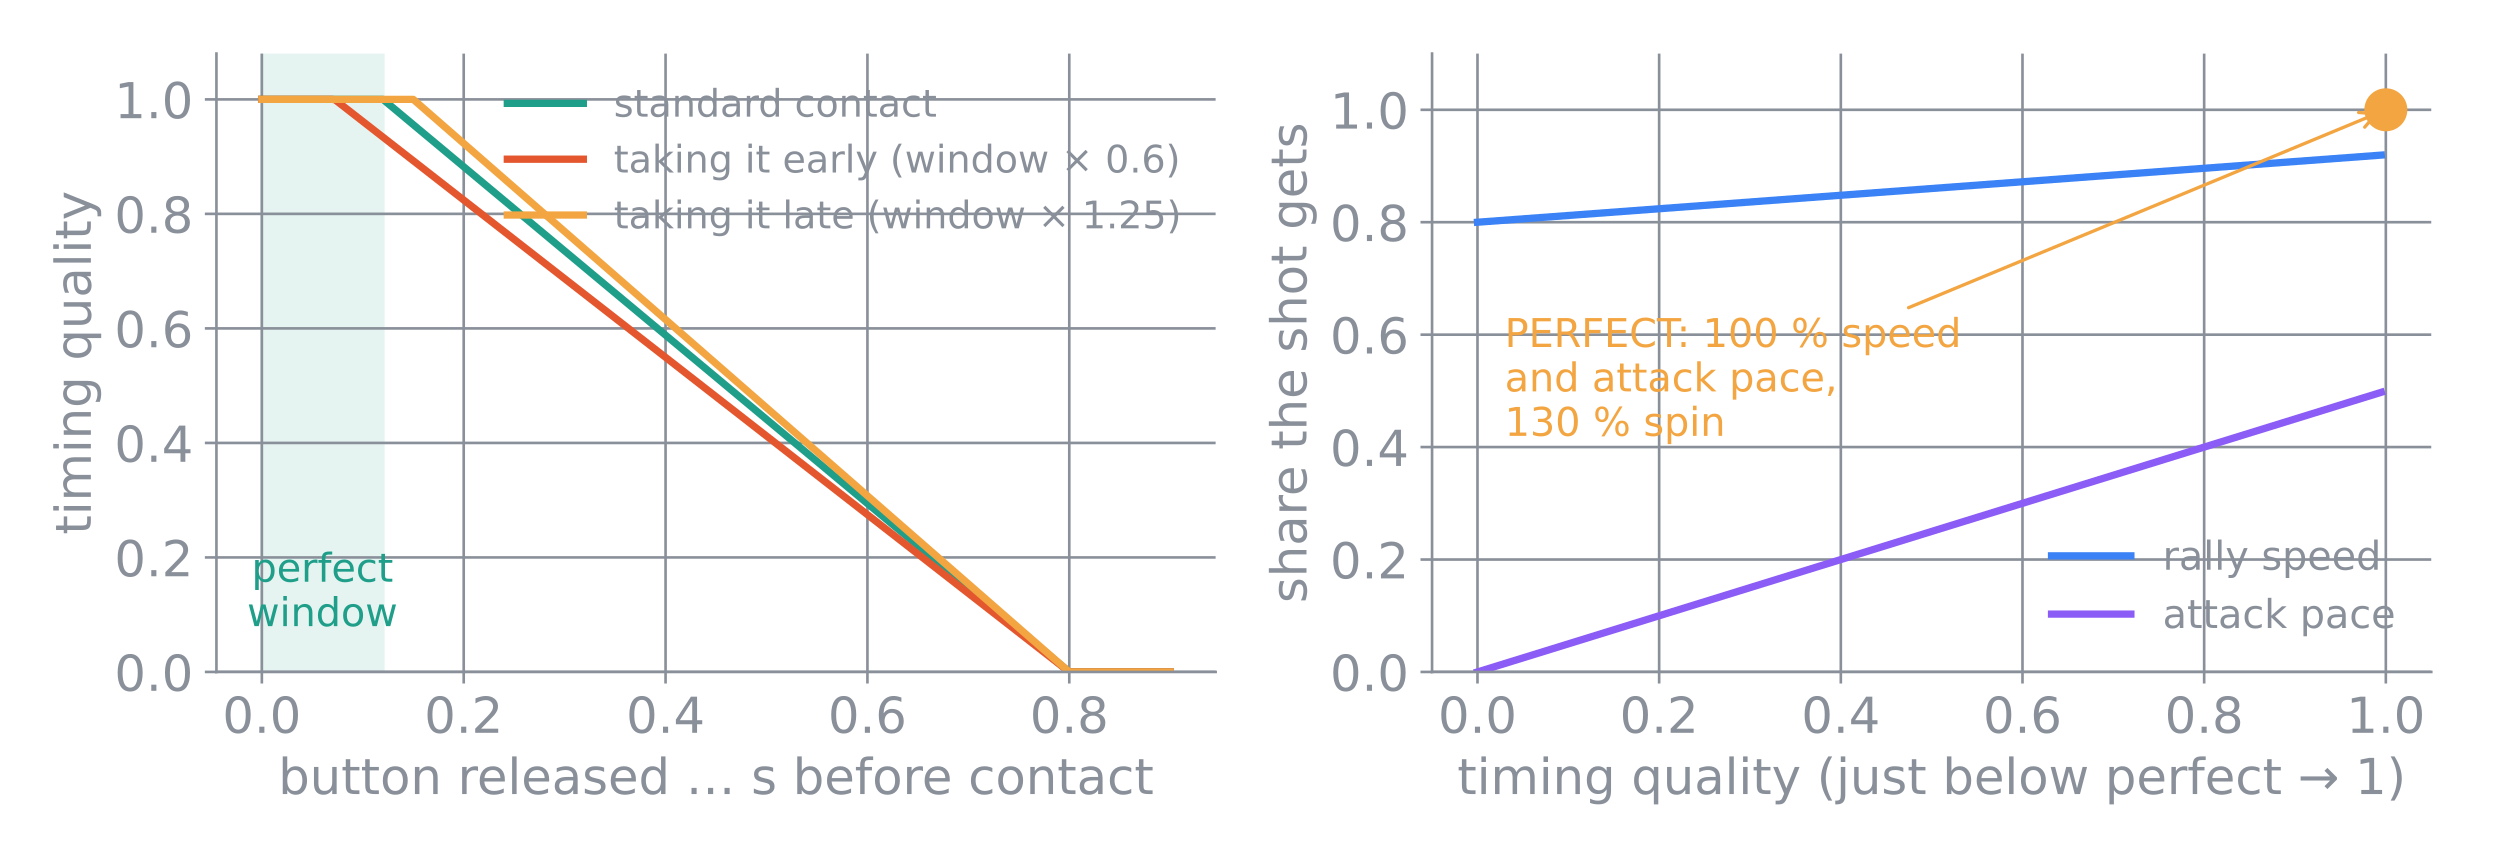
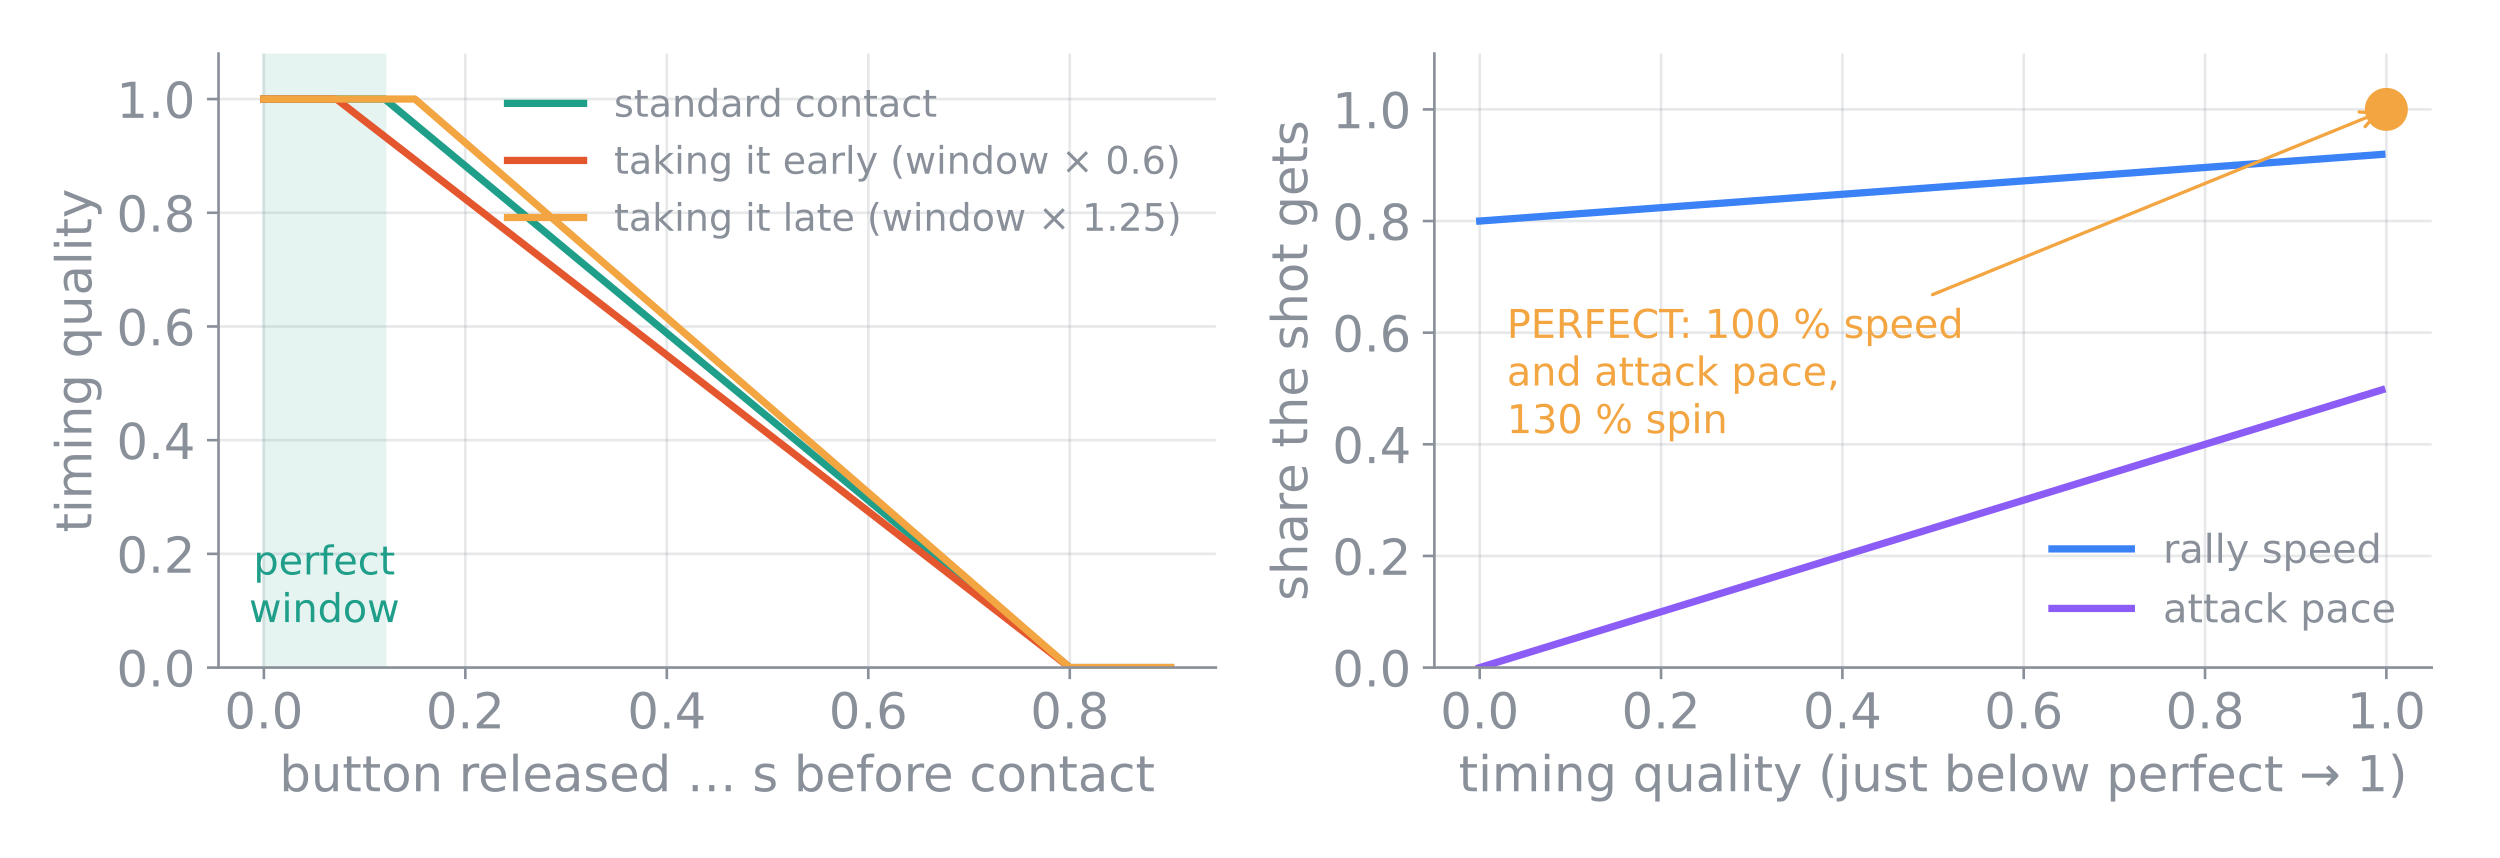
<svg xmlns="http://www.w3.org/2000/svg" xmlns:xlink="http://www.w3.org/1999/xlink" width="756pt" height="259.2pt" viewBox="0 0 756 259.2" version="1.1">
  <defs>
    <style type="text/css">*{stroke-linejoin: round; stroke-linecap: butt}</style>
  </defs>
  <g id="figure_1">
    <g id="patch_1">
      <path d="M 0 259.2  L 756 259.2  L 756 0  L 0 0  L 0 259.2  z " style="fill: none" />
    </g>
    <g id="axes_1">
      <g id="patch_2">
-         <path d="M 65.45 203.2  L 367.605 203.2  L 367.605 16.2  L 65.45 16.2  L 65.45 203.2  z " style="fill: none" />
+         <path d="M 66.084 201.876  L 367.673 201.876  L 367.673 16.2  L 66.084 16.2  L 66.084 201.876  z " style="fill: none" />
      </g>
      <g id="patch_3">
-         <path d="M 79.184 203.2  L 115.809 203.2  L 115.809 16.2  L 79.184 16.2  z " clip-path="url(#p54eecb9efb)" style="fill: #1f9e89; opacity: 0.12; stroke: #1f9e89; stroke-linejoin: miter" />
+         <path d="M 79.792 201.876  L 116.348 201.876  L 116.348 16.2  L 79.792 16.2  z " clip-path="url(#pc460743ad7)" style="fill: #1f9e89; opacity: 0.12; stroke: #1f9e89; stroke-linejoin: miter" />
      </g>
      <g id="matplotlib.axis_1">
        <g id="xtick_1">
          <g id="line2d_1">
-             <path d="M 79.184 203.2  L 79.184 16.2  " clip-path="url(#p54eecb9efb)" style="fill: none; stroke: #8a909a; stroke-width: 0.8; stroke-linecap: square" />
+             <path d="M 79.792 201.876  L 79.792 16.2  " clip-path="url(#pc460743ad7)" style="fill: none; stroke: #8a909a; stroke-opacity: 0.2; stroke-width: 0.8; stroke-linecap: square" />
          </g>
          <g id="line2d_2">
            <defs>
-               <path id="m53465ea8b9" d="M 0 0  L 0 3.5  " style="stroke: #8a909a; stroke-width: 0.8" />
+               <path id="m72c5fd3cb8" d="M 0 0  L 0 3.5  " style="stroke: #8a909a; stroke-width: 0.8" />
            </defs>
            <g>
-               <use xlink:href="#m53465ea8b9" x="79.184" y="203.2" style="fill: #8a909a; stroke: #8a909a; stroke-width: 0.8" />
+               <use xlink:href="#m72c5fd3cb8" x="79.792" y="201.876" style="fill: #8a909a; stroke: #8a909a; stroke-width: 0.8" />
            </g>
          </g>
          <g id="text_1">
-             <text style="font-size: 15px; font-family: 'DejaVu Sans'; text-anchor: middle; fill: #8a909a" x="79.184" y="221.598" transform="rotate(-0 79.18433 221.5977)">0.0</text>
+             <text style="font-size: 15px; font-family: 'DejaVu Sans'; text-anchor: middle; fill: #8a909a" x="79.792" y="220.273" transform="rotate(-0 79.79211 220.273)">0.0</text>
          </g>
        </g>
        <g id="xtick_2">
          <g id="line2d_3">
-             <path d="M 140.226 203.2  L 140.226 16.2  " clip-path="url(#p54eecb9efb)" style="fill: none; stroke: #8a909a; stroke-width: 0.8; stroke-linecap: square" />
+             <path d="M 140.719 201.876  L 140.719 16.2  " clip-path="url(#pc460743ad7)" style="fill: none; stroke: #8a909a; stroke-opacity: 0.2; stroke-width: 0.8; stroke-linecap: square" />
          </g>
          <g id="line2d_4">
            <g>
-               <use xlink:href="#m53465ea8b9" x="140.226" y="203.2" style="fill: #8a909a; stroke: #8a909a; stroke-width: 0.8" />
+               <use xlink:href="#m72c5fd3cb8" x="140.719" y="201.876" style="fill: #8a909a; stroke: #8a909a; stroke-width: 0.8" />
            </g>
          </g>
          <g id="text_2">
-             <text style="font-size: 15px; font-family: 'DejaVu Sans'; text-anchor: middle; fill: #8a909a" x="140.226" y="221.598" transform="rotate(-0 140.2258 221.5977)">0.2</text>
+             <text style="font-size: 15px; font-family: 'DejaVu Sans'; text-anchor: middle; fill: #8a909a" x="140.719" y="220.273" transform="rotate(-0 140.7192 220.273)">0.2</text>
          </g>
        </g>
        <g id="xtick_3">
          <g id="line2d_5">
-             <path d="M 201.267 203.2  L 201.267 16.2  " clip-path="url(#p54eecb9efb)" style="fill: none; stroke: #8a909a; stroke-width: 0.8; stroke-linecap: square" />
+             <path d="M 201.646 201.876  L 201.646 16.2  " clip-path="url(#pc460743ad7)" style="fill: none; stroke: #8a909a; stroke-opacity: 0.2; stroke-width: 0.8; stroke-linecap: square" />
          </g>
          <g id="line2d_6">
            <g>
-               <use xlink:href="#m53465ea8b9" x="201.267" y="203.2" style="fill: #8a909a; stroke: #8a909a; stroke-width: 0.8" />
+               <use xlink:href="#m72c5fd3cb8" x="201.646" y="201.876" style="fill: #8a909a; stroke: #8a909a; stroke-width: 0.8" />
            </g>
          </g>
          <g id="text_3">
-             <text style="font-size: 15px; font-family: 'DejaVu Sans'; text-anchor: middle; fill: #8a909a" x="201.267" y="221.598" transform="rotate(-0 201.2672 221.5977)">0.4</text>
+             <text style="font-size: 15px; font-family: 'DejaVu Sans'; text-anchor: middle; fill: #8a909a" x="201.646" y="220.273" transform="rotate(-0 201.6463 220.273)">0.4</text>
          </g>
        </g>
        <g id="xtick_4">
          <g id="line2d_7">
-             <path d="M 262.309 203.2  L 262.309 16.2  " clip-path="url(#p54eecb9efb)" style="fill: none; stroke: #8a909a; stroke-width: 0.8; stroke-linecap: square" />
+             <path d="M 262.573 201.876  L 262.573 16.2  " clip-path="url(#pc460743ad7)" style="fill: none; stroke: #8a909a; stroke-opacity: 0.2; stroke-width: 0.8; stroke-linecap: square" />
          </g>
          <g id="line2d_8">
            <g>
-               <use xlink:href="#m53465ea8b9" x="262.309" y="203.2" style="fill: #8a909a; stroke: #8a909a; stroke-width: 0.8" />
+               <use xlink:href="#m72c5fd3cb8" x="262.573" y="201.876" style="fill: #8a909a; stroke: #8a909a; stroke-width: 0.8" />
            </g>
          </g>
          <g id="text_4">
-             <text style="font-size: 15px; font-family: 'DejaVu Sans'; text-anchor: middle; fill: #8a909a" x="262.309" y="221.598" transform="rotate(-0 262.3087 221.5977)">0.6</text>
+             <text style="font-size: 15px; font-family: 'DejaVu Sans'; text-anchor: middle; fill: #8a909a" x="262.573" y="220.273" transform="rotate(-0 262.5734 220.273)">0.6</text>
          </g>
        </g>
        <g id="xtick_5">
          <g id="line2d_9">
-             <path d="M 323.35 203.2  L 323.35 16.2  " clip-path="url(#p54eecb9efb)" style="fill: none; stroke: #8a909a; stroke-width: 0.8; stroke-linecap: square" />
+             <path d="M 323.501 201.876  L 323.501 16.2  " clip-path="url(#pc460743ad7)" style="fill: none; stroke: #8a909a; stroke-opacity: 0.2; stroke-width: 0.8; stroke-linecap: square" />
          </g>
          <g id="line2d_10">
            <g>
-               <use xlink:href="#m53465ea8b9" x="323.35" y="203.2" style="fill: #8a909a; stroke: #8a909a; stroke-width: 0.8" />
+               <use xlink:href="#m72c5fd3cb8" x="323.501" y="201.876" style="fill: #8a909a; stroke: #8a909a; stroke-width: 0.8" />
            </g>
          </g>
          <g id="text_5">
-             <text style="font-size: 15px; font-family: 'DejaVu Sans'; text-anchor: middle; fill: #8a909a" x="323.35" y="221.598" transform="rotate(-0 323.3501 221.5977)">0.8</text>
+             <text style="font-size: 15px; font-family: 'DejaVu Sans'; text-anchor: middle; fill: #8a909a" x="323.501" y="220.273" transform="rotate(-0 323.5005 220.273)">0.8</text>
          </g>
        </g>
        <g id="text_6">
-           <text style="font-size: 15px; font-family: 'DejaVu Sans'; text-anchor: middle; fill: #8a909a" x="216.528" y="240.115" transform="rotate(-0 216.5276 240.1148)">button released … s before contact</text>
+           <text style="font-size: 15px; font-family: 'DejaVu Sans'; text-anchor: middle; fill: #8a909a" x="216.878" y="239.274" transform="rotate(-0 216.8781 239.2741)">button released … s before contact</text>
        </g>
      </g>
      <g id="matplotlib.axis_2">
        <g id="ytick_1">
          <g id="line2d_11">
-             <path d="M 65.45 203.2  L 367.605 203.2  " clip-path="url(#p54eecb9efb)" style="fill: none; stroke: #8a909a; stroke-width: 0.8; stroke-linecap: square" />
+             <path d="M 66.084 201.876  L 367.673 201.876  " clip-path="url(#pc460743ad7)" style="fill: none; stroke: #8a909a; stroke-opacity: 0.2; stroke-width: 0.8; stroke-linecap: square" />
          </g>
          <g id="line2d_12">
            <defs>
-               <path id="m9e2fada3d6" d="M 0 0  L -3.5 0  " style="stroke: #8a909a; stroke-width: 0.8" />
+               <path id="mad9626960a" d="M 0 0  L -3.5 0  " style="stroke: #8a909a; stroke-width: 0.8" />
            </defs>
            <g>
-               <use xlink:href="#m9e2fada3d6" x="65.45" y="203.2" style="fill: #8a909a; stroke: #8a909a; stroke-width: 0.8" />
+               <use xlink:href="#mad9626960a" x="66.084" y="201.876" style="fill: #8a909a; stroke: #8a909a; stroke-width: 0.8" />
            </g>
          </g>
          <g id="text_7">
-             <text style="font-size: 15px; font-family: 'DejaVu Sans'; text-anchor: end; fill: #8a909a" x="58.45" y="208.899" transform="rotate(-0 58.45 208.8988)">0.0</text>
+             <text style="font-size: 15px; font-family: 'DejaVu Sans'; text-anchor: end; fill: #8a909a" x="59.084" y="207.575" transform="rotate(-0 59.08352 207.5747)">0.0</text>
          </g>
        </g>
        <g id="ytick_2">
          <g id="line2d_13">
-             <path d="M 65.45 168.57  L 367.605 168.57  " clip-path="url(#p54eecb9efb)" style="fill: none; stroke: #8a909a; stroke-width: 0.8; stroke-linecap: square" />
+             <path d="M 66.084 167.492  L 367.673 167.492  " clip-path="url(#pc460743ad7)" style="fill: none; stroke: #8a909a; stroke-opacity: 0.2; stroke-width: 0.8; stroke-linecap: square" />
          </g>
          <g id="line2d_14">
            <g>
-               <use xlink:href="#m9e2fada3d6" x="65.45" y="168.57" style="fill: #8a909a; stroke: #8a909a; stroke-width: 0.8" />
+               <use xlink:href="#mad9626960a" x="66.084" y="167.492" style="fill: #8a909a; stroke: #8a909a; stroke-width: 0.8" />
            </g>
          </g>
          <g id="text_8">
-             <text style="font-size: 15px; font-family: 'DejaVu Sans'; text-anchor: end; fill: #8a909a" x="58.45" y="174.269" transform="rotate(-0 58.45 174.2692)">0.2</text>
+             <text style="font-size: 15px; font-family: 'DejaVu Sans'; text-anchor: end; fill: #8a909a" x="59.084" y="173.19" transform="rotate(-0 59.08352 173.1902)">0.2</text>
          </g>
        </g>
        <g id="ytick_3">
          <g id="line2d_15">
-             <path d="M 65.45 133.941  L 367.605 133.941  " clip-path="url(#p54eecb9efb)" style="fill: none; stroke: #8a909a; stroke-width: 0.8; stroke-linecap: square" />
+             <path d="M 66.084 133.107  L 367.673 133.107  " clip-path="url(#pc460743ad7)" style="fill: none; stroke: #8a909a; stroke-opacity: 0.2; stroke-width: 0.8; stroke-linecap: square" />
          </g>
          <g id="line2d_16">
            <g>
-               <use xlink:href="#m9e2fada3d6" x="65.45" y="133.941" style="fill: #8a909a; stroke: #8a909a; stroke-width: 0.8" />
+               <use xlink:href="#mad9626960a" x="66.084" y="133.107" style="fill: #8a909a; stroke: #8a909a; stroke-width: 0.8" />
            </g>
          </g>
          <g id="text_9">
-             <text style="font-size: 15px; font-family: 'DejaVu Sans'; text-anchor: end; fill: #8a909a" x="58.45" y="139.64" transform="rotate(-0 58.45 139.6396)">0.4</text>
+             <text style="font-size: 15px; font-family: 'DejaVu Sans'; text-anchor: end; fill: #8a909a" x="59.084" y="138.806" transform="rotate(-0 59.08352 138.8057)">0.4</text>
          </g>
        </g>
        <g id="ytick_4">
          <g id="line2d_17">
-             <path d="M 65.45 99.311  L 367.605 99.311  " clip-path="url(#p54eecb9efb)" style="fill: none; stroke: #8a909a; stroke-width: 0.8; stroke-linecap: square" />
+             <path d="M 66.084 98.723  L 367.673 98.723  " clip-path="url(#pc460743ad7)" style="fill: none; stroke: #8a909a; stroke-opacity: 0.2; stroke-width: 0.8; stroke-linecap: square" />
          </g>
          <g id="line2d_18">
            <g>
-               <use xlink:href="#m9e2fada3d6" x="65.45" y="99.311" style="fill: #8a909a; stroke: #8a909a; stroke-width: 0.8" />
+               <use xlink:href="#mad9626960a" x="66.084" y="98.723" style="fill: #8a909a; stroke: #8a909a; stroke-width: 0.8" />
            </g>
          </g>
          <g id="text_10">
-             <text style="font-size: 15px; font-family: 'DejaVu Sans'; text-anchor: end; fill: #8a909a" x="58.45" y="105.01" transform="rotate(-0 58.45 105.0099)">0.6</text>
+             <text style="font-size: 15px; font-family: 'DejaVu Sans'; text-anchor: end; fill: #8a909a" x="59.084" y="104.421" transform="rotate(-0 59.08352 104.4211)">0.6</text>
          </g>
        </g>
        <g id="ytick_5">
          <g id="line2d_19">
-             <path d="M 65.45 64.681  L 367.605 64.681  " clip-path="url(#p54eecb9efb)" style="fill: none; stroke: #8a909a; stroke-width: 0.8; stroke-linecap: square" />
+             <path d="M 66.084 64.338  L 367.673 64.338  " clip-path="url(#pc460743ad7)" style="fill: none; stroke: #8a909a; stroke-opacity: 0.2; stroke-width: 0.8; stroke-linecap: square" />
          </g>
          <g id="line2d_20">
            <g>
-               <use xlink:href="#m9e2fada3d6" x="65.45" y="64.681" style="fill: #8a909a; stroke: #8a909a; stroke-width: 0.8" />
+               <use xlink:href="#mad9626960a" x="66.084" y="64.338" style="fill: #8a909a; stroke: #8a909a; stroke-width: 0.8" />
            </g>
          </g>
          <g id="text_11">
-             <text style="font-size: 15px; font-family: 'DejaVu Sans'; text-anchor: end; fill: #8a909a" x="58.45" y="70.38" transform="rotate(-0 58.45 70.38031)">0.8</text>
+             <text style="font-size: 15px; font-family: 'DejaVu Sans'; text-anchor: end; fill: #8a909a" x="59.084" y="70.037" transform="rotate(-0 59.08352 70.03659)">0.8</text>
          </g>
        </g>
        <g id="ytick_6">
          <g id="line2d_21">
-             <path d="M 65.45 30.052  L 367.605 30.052  " clip-path="url(#p54eecb9efb)" style="fill: none; stroke: #8a909a; stroke-width: 0.8; stroke-linecap: square" />
+             <path d="M 66.084 29.954  L 367.673 29.954  " clip-path="url(#pc460743ad7)" style="fill: none; stroke: #8a909a; stroke-opacity: 0.2; stroke-width: 0.8; stroke-linecap: square" />
          </g>
          <g id="line2d_22">
            <g>
-               <use xlink:href="#m9e2fada3d6" x="65.45" y="30.052" style="fill: #8a909a; stroke: #8a909a; stroke-width: 0.8" />
+               <use xlink:href="#mad9626960a" x="66.084" y="29.954" style="fill: #8a909a; stroke: #8a909a; stroke-width: 0.8" />
            </g>
          </g>
          <g id="text_12">
-             <text style="font-size: 15px; font-family: 'DejaVu Sans'; text-anchor: end; fill: #8a909a" x="58.45" y="35.751" transform="rotate(-0 58.45 35.75068)">1.0</text>
+             <text style="font-size: 15px; font-family: 'DejaVu Sans'; text-anchor: end; fill: #8a909a" x="59.084" y="35.652" transform="rotate(-0 59.08352 35.65206)">1.0</text>
          </g>
        </g>
        <g id="text_13">
-           <text style="font-size: 15px; font-family: 'DejaVu Sans'; text-anchor: middle; fill: #8a909a" x="27.476" y="109.7" transform="rotate(-90 27.47578 109.7)">timing quality</text>
+           <text style="font-size: 15px; font-family: 'DejaVu Sans'; text-anchor: middle; fill: #8a909a" x="27.625" y="109.038" transform="rotate(-90 27.62531 109.0382)">timing quality</text>
        </g>
      </g>
      <g id="line2d_23">
-         <path d="M 79.184 30.052  L 115.809 30.052  L 323.35 203.2  L 353.871 203.2  L 353.871 203.2  " clip-path="url(#p54eecb9efb)" style="fill: none; stroke: #1f9e89; stroke-width: 2.2; stroke-linecap: square" />
+         <path d="M 79.792 29.954  L 116.348 29.954  L 323.501 201.876  L 353.964 201.876  L 353.964 201.876  " clip-path="url(#pc460743ad7)" style="fill: none; stroke: #1f9e89; stroke-width: 2.2; stroke-linecap: square" />
      </g>
      <g id="line2d_24">
-         <path d="M 79.184 30.052  L 100.549 30.052  L 101.312 30.171  L 323.35 203.2  L 353.871 203.2  L 353.871 203.2  " clip-path="url(#p54eecb9efb)" style="fill: none; stroke: #e4572e; stroke-width: 2.2; stroke-linecap: square" />
+         <path d="M 79.792 29.954  L 101.117 29.954  L 101.878 30.072  L 323.501 201.876  L 353.964 201.876  L 353.964 201.876  " clip-path="url(#pc460743ad7)" style="fill: none; stroke: #e4572e; stroke-width: 2.2; stroke-linecap: square" />
      </g>
      <g id="line2d_25">
-         <path d="M 79.184 30.052  L 124.965 30.052  L 323.35 203.2  L 353.871 203.2  L 353.871 203.2  " clip-path="url(#p54eecb9efb)" style="fill: none; stroke: #f2a541; stroke-width: 2.2; stroke-linecap: square" />
+         <path d="M 79.792 29.954  L 125.487 29.954  L 323.501 201.876  L 353.964 201.876  L 353.964 201.876  " clip-path="url(#pc460743ad7)" style="fill: none; stroke: #f2a541; stroke-width: 2.2; stroke-linecap: square" />
      </g>
      <g id="patch_4">
-         <path d="M 65.45 203.2  L 65.45 16.2  " style="fill: none; stroke: #8a909a; stroke-width: 0.8; stroke-linejoin: miter; stroke-linecap: square" />
+         <path d="M 66.084 201.876  L 66.084 16.2  " style="fill: none; stroke: #8a909a; stroke-width: 0.8; stroke-linejoin: miter; stroke-linecap: square" />
      </g>
      <g id="patch_5">
-         <path d="M 65.45 203.2  L 367.605 203.2  " style="fill: none; stroke: #8a909a; stroke-width: 0.8; stroke-linejoin: miter; stroke-linecap: square" />
+         <path d="M 66.084 201.876  L 367.673 201.876  " style="fill: none; stroke: #8a909a; stroke-width: 0.8; stroke-linejoin: miter; stroke-linecap: square" />
      </g>
      <g id="text_14">
-         <text style="font-size: 12px; font-family: 'DejaVu Sans'; fill: #1f9e89" transform="translate(76.07395 175.9108)">perfect</text>
-         <text style="font-size: 12px; font-family: 'DejaVu Sans'; fill: #1f9e89" transform="translate(74.73332 189.3481)">window</text>
+         <text style="font-size: 12px; font-family: 'DejaVu Sans'; fill: #1f9e89" transform="translate(76.64743 173.7194)">perfect</text>
+         <text style="font-size: 12px; font-family: 'DejaVu Sans'; fill: #1f9e89" transform="translate(75.30681 188.1227)">window</text>
      </g>
      <g id="legend_1">
        <g id="line2d_26">
-           <path d="M 153.407 31.263  L 164.907 31.263  L 176.407 31.263  " style="fill: none; stroke: #1f9e89; stroke-width: 2.2; stroke-linecap: square" />
+           <path d="M 153.474 31.263  L 164.974 31.263  L 176.474 31.263  " style="fill: none; stroke: #1f9e89; stroke-width: 2.2; stroke-linecap: square" />
        </g>
        <g id="text_15">
-           <text style="font-size: 11.5px; font-family: 'DejaVu Sans'; text-anchor: start; fill: #8a909a" x="185.607" y="35.288" transform="rotate(-0 185.6069 35.2882)">standard contact</text>
+           <text style="font-size: 11.5px; font-family: 'DejaVu Sans'; text-anchor: start; fill: #8a909a" x="185.674" y="35.288" transform="rotate(-0 185.6744 35.2882)">standard contact</text>
        </g>
        <g id="line2d_27">
-           <path d="M 153.407 48.143  L 164.907 48.143  L 176.407 48.143  " style="fill: none; stroke: #e4572e; stroke-width: 2.2; stroke-linecap: square" />
+           <path d="M 153.474 48.514  L 164.974 48.514  L 176.474 48.514  " style="fill: none; stroke: #e4572e; stroke-width: 2.2; stroke-linecap: square" />
        </g>
        <g id="text_16">
-           <text style="font-size: 11.5px; font-family: 'DejaVu Sans'; text-anchor: start; fill: #8a909a" x="185.607" y="52.168" transform="rotate(-0 185.6069 52.16805)">taking it early (window × 0.6)</text>
+           <text style="font-size: 11.5px; font-family: 'DejaVu Sans'; text-anchor: start; fill: #8a909a" x="185.674" y="52.539" transform="rotate(-0 185.6744 52.5391)">taking it early (window × 0.6)</text>
        </g>
        <g id="line2d_28">
-           <path d="M 153.407 65.023  L 164.907 65.023  L 176.407 65.023  " style="fill: none; stroke: #f2a541; stroke-width: 2.2; stroke-linecap: square" />
+           <path d="M 153.474 65.765  L 164.974 65.765  L 176.474 65.765  " style="fill: none; stroke: #f2a541; stroke-width: 2.2; stroke-linecap: square" />
        </g>
        <g id="text_17">
-           <text style="font-size: 11.5px; font-family: 'DejaVu Sans'; text-anchor: start; fill: #8a909a" x="185.607" y="69.048" transform="rotate(-0 185.6069 69.04789)">taking it late (window × 1.25)</text>
+           <text style="font-size: 11.5px; font-family: 'DejaVu Sans'; text-anchor: start; fill: #8a909a" x="185.674" y="69.79" transform="rotate(-0 185.6744 69.79)">taking it late (window × 1.25)</text>
        </g>
      </g>
    </g>
    <g id="axes_2">
      <g id="patch_6">
-         <path d="M 433.055 203.2  L 735.21 203.2  L 735.21 16.2  L 433.055 16.2  L 433.055 203.2  z " style="fill: none" />
+         <path d="M 433.756 201.876  L 735.345 201.876  L 735.345 16.2  L 433.756 16.2  L 433.756 201.876  z " style="fill: none" />
      </g>
      <g id="matplotlib.axis_3">
        <g id="xtick_6">
          <g id="line2d_29">
-             <path d="M 446.79 203.2  L 446.79 16.2  " clip-path="url(#p914a1c8e68)" style="fill: none; stroke: #8a909a; stroke-width: 0.8; stroke-linecap: square" />
+             <path d="M 447.465 201.876  L 447.465 16.2  " clip-path="url(#p858e37cbb0)" style="fill: none; stroke: #8a909a; stroke-opacity: 0.2; stroke-width: 0.8; stroke-linecap: square" />
          </g>
          <g id="line2d_30">
            <g>
-               <use xlink:href="#m53465ea8b9" x="446.79" y="203.2" style="fill: #8a909a; stroke: #8a909a; stroke-width: 0.8" />
+               <use xlink:href="#m72c5fd3cb8" x="447.465" y="201.876" style="fill: #8a909a; stroke: #8a909a; stroke-width: 0.8" />
            </g>
          </g>
          <g id="text_18">
-             <text style="font-size: 15px; font-family: 'DejaVu Sans'; text-anchor: middle; fill: #8a909a" x="446.79" y="221.598" transform="rotate(-0 446.7895 221.5977)">0.0</text>
+             <text style="font-size: 15px; font-family: 'DejaVu Sans'; text-anchor: middle; fill: #8a909a" x="447.465" y="220.273" transform="rotate(-0 447.4648 220.273)">0.0</text>
          </g>
        </g>
        <g id="xtick_7">
          <g id="line2d_31">
-             <path d="M 501.727 203.2  L 501.727 16.2  " clip-path="url(#p914a1c8e68)" style="fill: none; stroke: #8a909a; stroke-width: 0.8; stroke-linecap: square" />
+             <path d="M 502.299 201.876  L 502.299 16.2  " clip-path="url(#p858e37cbb0)" style="fill: none; stroke: #8a909a; stroke-opacity: 0.2; stroke-width: 0.8; stroke-linecap: square" />
          </g>
          <g id="line2d_32">
            <g>
-               <use xlink:href="#m53465ea8b9" x="501.727" y="203.2" style="fill: #8a909a; stroke: #8a909a; stroke-width: 0.8" />
+               <use xlink:href="#m72c5fd3cb8" x="502.299" y="201.876" style="fill: #8a909a; stroke: #8a909a; stroke-width: 0.8" />
            </g>
          </g>
          <g id="text_19">
-             <text style="font-size: 15px; font-family: 'DejaVu Sans'; text-anchor: middle; fill: #8a909a" x="501.727" y="221.598" transform="rotate(-0 501.7268 221.5977)">0.2</text>
+             <text style="font-size: 15px; font-family: 'DejaVu Sans'; text-anchor: middle; fill: #8a909a" x="502.299" y="220.273" transform="rotate(-0 502.2992 220.273)">0.2</text>
          </g>
        </g>
        <g id="xtick_8">
          <g id="line2d_33">
-             <path d="M 556.664 203.2  L 556.664 16.2  " clip-path="url(#p914a1c8e68)" style="fill: none; stroke: #8a909a; stroke-width: 0.8; stroke-linecap: square" />
+             <path d="M 557.134 201.876  L 557.134 16.2  " clip-path="url(#p858e37cbb0)" style="fill: none; stroke: #8a909a; stroke-opacity: 0.2; stroke-width: 0.8; stroke-linecap: square" />
          </g>
          <g id="line2d_34">
            <g>
-               <use xlink:href="#m53465ea8b9" x="556.664" y="203.2" style="fill: #8a909a; stroke: #8a909a; stroke-width: 0.8" />
+               <use xlink:href="#m72c5fd3cb8" x="557.134" y="201.876" style="fill: #8a909a; stroke: #8a909a; stroke-width: 0.8" />
            </g>
          </g>
          <g id="text_20">
-             <text style="font-size: 15px; font-family: 'DejaVu Sans'; text-anchor: middle; fill: #8a909a" x="556.664" y="221.598" transform="rotate(-0 556.6641 221.5977)">0.4</text>
+             <text style="font-size: 15px; font-family: 'DejaVu Sans'; text-anchor: middle; fill: #8a909a" x="557.134" y="220.273" transform="rotate(-0 557.1336 220.273)">0.4</text>
          </g>
        </g>
        <g id="xtick_9">
          <g id="line2d_35">
-             <path d="M 611.601 203.2  L 611.601 16.2  " clip-path="url(#p914a1c8e68)" style="fill: none; stroke: #8a909a; stroke-width: 0.8; stroke-linecap: square" />
+             <path d="M 611.968 201.876  L 611.968 16.2  " clip-path="url(#p858e37cbb0)" style="fill: none; stroke: #8a909a; stroke-opacity: 0.2; stroke-width: 0.8; stroke-linecap: square" />
          </g>
          <g id="line2d_36">
            <g>
-               <use xlink:href="#m53465ea8b9" x="611.601" y="203.2" style="fill: #8a909a; stroke: #8a909a; stroke-width: 0.8" />
+               <use xlink:href="#m72c5fd3cb8" x="611.968" y="201.876" style="fill: #8a909a; stroke: #8a909a; stroke-width: 0.8" />
            </g>
          </g>
          <g id="text_21">
-             <text style="font-size: 15px; font-family: 'DejaVu Sans'; text-anchor: middle; fill: #8a909a" x="611.601" y="221.598" transform="rotate(-0 611.6014 221.5977)">0.6</text>
+             <text style="font-size: 15px; font-family: 'DejaVu Sans'; text-anchor: middle; fill: #8a909a" x="611.968" y="220.273" transform="rotate(-0 611.968 220.273)">0.6</text>
          </g>
        </g>
        <g id="xtick_10">
          <g id="line2d_37">
-             <path d="M 666.539 203.2  L 666.539 16.2  " clip-path="url(#p914a1c8e68)" style="fill: none; stroke: #8a909a; stroke-width: 0.8; stroke-linecap: square" />
+             <path d="M 666.802 201.876  L 666.802 16.2  " clip-path="url(#p858e37cbb0)" style="fill: none; stroke: #8a909a; stroke-opacity: 0.2; stroke-width: 0.8; stroke-linecap: square" />
          </g>
          <g id="line2d_38">
            <g>
-               <use xlink:href="#m53465ea8b9" x="666.539" y="203.2" style="fill: #8a909a; stroke: #8a909a; stroke-width: 0.8" />
+               <use xlink:href="#m72c5fd3cb8" x="666.802" y="201.876" style="fill: #8a909a; stroke: #8a909a; stroke-width: 0.8" />
            </g>
          </g>
          <g id="text_22">
-             <text style="font-size: 15px; font-family: 'DejaVu Sans'; text-anchor: middle; fill: #8a909a" x="666.539" y="221.598" transform="rotate(-0 666.5387 221.5977)">0.8</text>
+             <text style="font-size: 15px; font-family: 'DejaVu Sans'; text-anchor: middle; fill: #8a909a" x="666.802" y="220.273" transform="rotate(-0 666.8024 220.273)">0.8</text>
          </g>
        </g>
        <g id="xtick_11">
          <g id="line2d_39">
-             <path d="M 721.476 203.2  L 721.476 16.2  " clip-path="url(#p914a1c8e68)" style="fill: none; stroke: #8a909a; stroke-width: 0.8; stroke-linecap: square" />
+             <path d="M 721.637 201.876  L 721.637 16.2  " clip-path="url(#p858e37cbb0)" style="fill: none; stroke: #8a909a; stroke-opacity: 0.2; stroke-width: 0.8; stroke-linecap: square" />
          </g>
          <g id="line2d_40">
            <g>
-               <use xlink:href="#m53465ea8b9" x="721.476" y="203.2" style="fill: #8a909a; stroke: #8a909a; stroke-width: 0.8" />
+               <use xlink:href="#m72c5fd3cb8" x="721.637" y="201.876" style="fill: #8a909a; stroke: #8a909a; stroke-width: 0.8" />
            </g>
          </g>
          <g id="text_23">
-             <text style="font-size: 15px; font-family: 'DejaVu Sans'; text-anchor: middle; fill: #8a909a" x="721.476" y="221.598" transform="rotate(-0 721.476 221.5977)">1.0</text>
+             <text style="font-size: 15px; font-family: 'DejaVu Sans'; text-anchor: middle; fill: #8a909a" x="721.637" y="220.273" transform="rotate(-0 721.6368 220.273)">1.0</text>
          </g>
        </g>
        <g id="text_24">
-           <text style="font-size: 15px; font-family: 'DejaVu Sans'; text-anchor: middle; fill: #8a909a" x="584.133" y="240.115" transform="rotate(-0 584.1328 240.1148)">timing quality (just below perfect → 1)</text>
+           <text style="font-size: 15px; font-family: 'DejaVu Sans'; text-anchor: middle; fill: #8a909a" x="584.551" y="239.274" transform="rotate(-0 584.5508 239.2741)">timing quality (just below perfect → 1)</text>
        </g>
      </g>
      <g id="matplotlib.axis_4">
        <g id="ytick_7">
          <g id="line2d_41">
-             <path d="M 433.055 203.2  L 735.21 203.2  " clip-path="url(#p914a1c8e68)" style="fill: none; stroke: #8a909a; stroke-width: 0.8; stroke-linecap: square" />
+             <path d="M 433.756 201.876  L 735.345 201.876  " clip-path="url(#p858e37cbb0)" style="fill: none; stroke: #8a909a; stroke-opacity: 0.2; stroke-width: 0.8; stroke-linecap: square" />
          </g>
          <g id="line2d_42">
            <g>
-               <use xlink:href="#m9e2fada3d6" x="433.055" y="203.2" style="fill: #8a909a; stroke: #8a909a; stroke-width: 0.8" />
+               <use xlink:href="#mad9626960a" x="433.756" y="201.876" style="fill: #8a909a; stroke: #8a909a; stroke-width: 0.8" />
            </g>
          </g>
          <g id="text_25">
-             <text style="font-size: 15px; font-family: 'DejaVu Sans'; text-anchor: end; fill: #8a909a" x="426.055" y="208.899" transform="rotate(-0 426.0552 208.8988)">0.0</text>
+             <text style="font-size: 15px; font-family: 'DejaVu Sans'; text-anchor: end; fill: #8a909a" x="426.756" y="207.575" transform="rotate(-0 426.7562 207.5747)">0.0</text>
          </g>
        </g>
        <g id="ytick_8">
          <g id="line2d_43">
-             <path d="M 433.055 169.2  L 735.21 169.2  " clip-path="url(#p914a1c8e68)" style="fill: none; stroke: #8a909a; stroke-width: 0.8; stroke-linecap: square" />
+             <path d="M 433.756 168.117  L 735.345 168.117  " clip-path="url(#p858e37cbb0)" style="fill: none; stroke: #8a909a; stroke-opacity: 0.2; stroke-width: 0.8; stroke-linecap: square" />
          </g>
          <g id="line2d_44">
            <g>
-               <use xlink:href="#m9e2fada3d6" x="433.055" y="169.2" style="fill: #8a909a; stroke: #8a909a; stroke-width: 0.8" />
+               <use xlink:href="#mad9626960a" x="433.756" y="168.117" style="fill: #8a909a; stroke: #8a909a; stroke-width: 0.8" />
            </g>
          </g>
          <g id="text_26">
-             <text style="font-size: 15px; font-family: 'DejaVu Sans'; text-anchor: end; fill: #8a909a" x="426.055" y="174.899" transform="rotate(-0 426.0552 174.8988)">0.2</text>
+             <text style="font-size: 15px; font-family: 'DejaVu Sans'; text-anchor: end; fill: #8a909a" x="426.756" y="173.815" transform="rotate(-0 426.7562 173.8154)">0.2</text>
          </g>
        </g>
        <g id="ytick_9">
          <g id="line2d_45">
-             <path d="M 433.055 135.2  L 735.21 135.2  " clip-path="url(#p914a1c8e68)" style="fill: none; stroke: #8a909a; stroke-width: 0.8; stroke-linecap: square" />
+             <path d="M 433.756 134.358  L 735.345 134.358  " clip-path="url(#p858e37cbb0)" style="fill: none; stroke: #8a909a; stroke-opacity: 0.2; stroke-width: 0.8; stroke-linecap: square" />
          </g>
          <g id="line2d_46">
            <g>
-               <use xlink:href="#m9e2fada3d6" x="433.055" y="135.2" style="fill: #8a909a; stroke: #8a909a; stroke-width: 0.8" />
+               <use xlink:href="#mad9626960a" x="433.756" y="134.358" style="fill: #8a909a; stroke: #8a909a; stroke-width: 0.8" />
            </g>
          </g>
          <g id="text_27">
-             <text style="font-size: 15px; font-family: 'DejaVu Sans'; text-anchor: end; fill: #8a909a" x="426.055" y="140.899" transform="rotate(-0 426.0552 140.8988)">0.4</text>
+             <text style="font-size: 15px; font-family: 'DejaVu Sans'; text-anchor: end; fill: #8a909a" x="426.756" y="140.056" transform="rotate(-0 426.7562 140.056)">0.4</text>
          </g>
        </g>
        <g id="ytick_10">
          <g id="line2d_47">
-             <path d="M 433.055 101.2  L 735.21 101.2  " clip-path="url(#p914a1c8e68)" style="fill: none; stroke: #8a909a; stroke-width: 0.8; stroke-linecap: square" />
+             <path d="M 433.756 100.598  L 735.345 100.598  " clip-path="url(#p858e37cbb0)" style="fill: none; stroke: #8a909a; stroke-opacity: 0.2; stroke-width: 0.8; stroke-linecap: square" />
          </g>
          <g id="line2d_48">
            <g>
-               <use xlink:href="#m9e2fada3d6" x="433.055" y="101.2" style="fill: #8a909a; stroke: #8a909a; stroke-width: 0.8" />
+               <use xlink:href="#mad9626960a" x="433.756" y="100.598" style="fill: #8a909a; stroke: #8a909a; stroke-width: 0.8" />
            </g>
          </g>
          <g id="text_28">
-             <text style="font-size: 15px; font-family: 'DejaVu Sans'; text-anchor: end; fill: #8a909a" x="426.055" y="106.899" transform="rotate(-0 426.0552 106.8988)">0.6</text>
+             <text style="font-size: 15px; font-family: 'DejaVu Sans'; text-anchor: end; fill: #8a909a" x="426.756" y="106.297" transform="rotate(-0 426.7562 106.2966)">0.6</text>
          </g>
        </g>
        <g id="ytick_11">
          <g id="line2d_49">
-             <path d="M 433.055 67.2  L 735.21 67.2  " clip-path="url(#p914a1c8e68)" style="fill: none; stroke: #8a909a; stroke-width: 0.8; stroke-linecap: square" />
+             <path d="M 433.756 66.839  L 735.345 66.839  " clip-path="url(#p858e37cbb0)" style="fill: none; stroke: #8a909a; stroke-opacity: 0.2; stroke-width: 0.8; stroke-linecap: square" />
          </g>
          <g id="line2d_50">
            <g>
-               <use xlink:href="#m9e2fada3d6" x="433.055" y="67.2" style="fill: #8a909a; stroke: #8a909a; stroke-width: 0.8" />
+               <use xlink:href="#mad9626960a" x="433.756" y="66.839" style="fill: #8a909a; stroke: #8a909a; stroke-width: 0.8" />
            </g>
          </g>
          <g id="text_29">
-             <text style="font-size: 15px; font-family: 'DejaVu Sans'; text-anchor: end; fill: #8a909a" x="426.055" y="72.899" transform="rotate(-0 426.0552 72.89883)">0.8</text>
+             <text style="font-size: 15px; font-family: 'DejaVu Sans'; text-anchor: end; fill: #8a909a" x="426.756" y="72.537" transform="rotate(-0 426.7562 72.53728)">0.8</text>
          </g>
        </g>
        <g id="ytick_12">
          <g id="line2d_51">
-             <path d="M 433.055 33.2  L 735.21 33.2  " clip-path="url(#p914a1c8e68)" style="fill: none; stroke: #8a909a; stroke-width: 0.8; stroke-linecap: square" />
+             <path d="M 433.756 33.08  L 735.345 33.08  " clip-path="url(#p858e37cbb0)" style="fill: none; stroke: #8a909a; stroke-opacity: 0.2; stroke-width: 0.8; stroke-linecap: square" />
          </g>
          <g id="line2d_52">
            <g>
-               <use xlink:href="#m9e2fada3d6" x="433.055" y="33.2" style="fill: #8a909a; stroke: #8a909a; stroke-width: 0.8" />
+               <use xlink:href="#mad9626960a" x="433.756" y="33.08" style="fill: #8a909a; stroke: #8a909a; stroke-width: 0.8" />
            </g>
          </g>
          <g id="text_30">
-             <text style="font-size: 15px; font-family: 'DejaVu Sans'; text-anchor: end; fill: #8a909a" x="426.055" y="38.899" transform="rotate(-0 426.0552 38.89883)">1.0</text>
+             <text style="font-size: 15px; font-family: 'DejaVu Sans'; text-anchor: end; fill: #8a909a" x="426.756" y="38.778" transform="rotate(-0 426.7562 38.77792)">1.0</text>
          </g>
        </g>
        <g id="text_31">
-           <text style="font-size: 15px; font-family: 'DejaVu Sans'; text-anchor: middle; fill: #8a909a" x="395.081" y="109.7" transform="rotate(-90 395.081 109.7)">share the shot gets</text>
+           <text style="font-size: 15px; font-family: 'DejaVu Sans'; text-anchor: middle; fill: #8a909a" x="395.298" y="109.038" transform="rotate(-90 395.298 109.0382)">share the shot gets</text>
        </g>
      </g>
      <g id="line2d_53">
-         <path d="M 446.79 67.2  L 720.103 46.902  L 720.103 46.902  " clip-path="url(#p914a1c8e68)" style="fill: none; stroke: #3b82f6; stroke-width: 2.2; stroke-linecap: square" />
+         <path d="M 447.465 66.839  L 720.266 46.685  L 720.266 46.685  " clip-path="url(#p858e37cbb0)" style="fill: none; stroke: #3b82f6; stroke-width: 2.2; stroke-linecap: square" />
      </g>
      <g id="line2d_54">
-         <path d="M 446.79 203.2  L 720.103 118.625  L 720.103 118.625  " clip-path="url(#p914a1c8e68)" style="fill: none; stroke: #8b5cf6; stroke-width: 2.2; stroke-linecap: square" />
+         <path d="M 447.465 201.876  L 720.266 117.9  L 720.266 117.9  " clip-path="url(#p858e37cbb0)" style="fill: none; stroke: #8b5cf6; stroke-width: 2.2; stroke-linecap: square" />
      </g>
      <g id="patch_7">
-         <path d="M 433.055 203.2  L 433.055 16.2  " style="fill: none; stroke: #8a909a; stroke-width: 0.8; stroke-linejoin: miter; stroke-linecap: square" />
+         <path d="M 433.756 201.876  L 433.756 16.2  " style="fill: none; stroke: #8a909a; stroke-width: 0.8; stroke-linejoin: miter; stroke-linecap: square" />
      </g>
      <g id="patch_8">
-         <path d="M 433.055 203.2  L 735.21 203.2  " style="fill: none; stroke: #8a909a; stroke-width: 0.8; stroke-linejoin: miter; stroke-linecap: square" />
+         <path d="M 433.756 201.876  L 735.345 201.876  " style="fill: none; stroke: #8a909a; stroke-width: 0.8; stroke-linejoin: miter; stroke-linecap: square" />
      </g>
      <g id="patch_9">
-         <path d="M 577.154 93.04  Q 648.392 63.503 718.598 34.393  " style="fill: none; stroke: #f2a541; stroke-linecap: round" />
-         <path d="M 713.245 34.015  L 718.598 34.393  L 715.083 38.449  " style="fill: none; stroke: #f2a541; stroke-linecap: round" />
+         <path d="M 584.406 89.099  Q 652.094 61.468 718.746 34.26  " style="fill: none; stroke: #f2a541; stroke-linecap: round" />
+         <path d="M 713.395 33.852  L 718.746 34.26  L 715.209 38.296  " style="fill: none; stroke: #f2a541; stroke-linecap: round" />
      </g>
      <g id="text_32">
-         <text style="font-size: 12px; font-family: 'DejaVu Sans'; fill: #f2a541" transform="translate(455.0301 104.9253)">PERFECT: 100 % speed</text>
-         <text style="font-size: 12px; font-family: 'DejaVu Sans'; fill: #f2a541" transform="translate(455.0301 118.3626)">and attack pace,</text>
-         <text style="font-size: 12px; font-family: 'DejaVu Sans'; fill: #f2a541" transform="translate(455.0301 131.8)">130 % spin</text>
+         <text style="font-size: 12px; font-family: 'DejaVu Sans'; fill: #f2a541" transform="translate(455.69 102.1753)">PERFECT: 100 % speed</text>
+         <text style="font-size: 12px; font-family: 'DejaVu Sans'; fill: #f2a541" transform="translate(455.69 116.5785)">and attack pace,</text>
+         <text style="font-size: 12px; font-family: 'DejaVu Sans'; fill: #f2a541" transform="translate(455.69 130.9818)">130 % spin</text>
      </g>
      <g id="line2d_55">
        <defs>
-           <path id="m9bd68c6b30" d="M 0 6  C 1.591 6 3.117 5.368 4.243 4.243  C 5.368 3.117 6 1.591 6 0  C 6 -1.591 5.368 -3.117 4.243 -4.243  C 3.117 -5.368 1.591 -6 0 -6  C -1.591 -6 -3.117 -5.368 -4.243 -4.243  C -5.368 -3.117 -6 -1.591 -6 0  C -6 1.591 -5.368 3.117 -4.243 4.243  C -3.117 5.368 -1.591 6 0 6  z " style="stroke: #f2a541" />
+           <path id="m7722521149" d="M 0 6  C 1.591 6 3.117 5.368 4.243 4.243  C 5.368 3.117 6 1.591 6 0  C 6 -1.591 5.368 -3.117 4.243 -4.243  C 3.117 -5.368 1.591 -6 0 -6  C -1.591 -6 -3.117 -5.368 -4.243 -4.243  C -5.368 -3.117 -6 -1.591 -6 0  C -6 1.591 -5.368 3.117 -4.243 4.243  C -3.117 5.368 -1.591 6 0 6  z " style="stroke: #f2a541" />
        </defs>
-         <g clip-path="url(#p914a1c8e68)">
-           <use xlink:href="#m9bd68c6b30" x="721.476" y="33.2" style="fill: #f2a541; stroke: #f2a541" />
+         <g clip-path="url(#p858e37cbb0)">
+           <use xlink:href="#m7722521149" x="721.637" y="33.08" style="fill: #f2a541; stroke: #f2a541" />
        </g>
      </g>
      <g id="legend_2">
        <g id="line2d_56">
-           <path d="M 620.38 168.091  L 632.38 168.091  L 644.38 168.091  " style="fill: none; stroke: #3b82f6; stroke-width: 2.2; stroke-linecap: square" />
+           <path d="M 620.515 165.993  L 632.515 165.993  L 644.515 165.993  " style="fill: none; stroke: #3b82f6; stroke-width: 2.2; stroke-linecap: square" />
        </g>
        <g id="text_33">
-           <text style="font-size: 12px; font-family: 'DejaVu Sans'; text-anchor: start; fill: #8a909a" x="653.98" y="172.291" transform="rotate(-0 653.9797 172.2906)">rally speed</text>
+           <text style="font-size: 12px; font-family: 'DejaVu Sans'; text-anchor: start; fill: #8a909a" x="654.115" y="170.193" transform="rotate(-0 654.1147 170.1927)">rally speed</text>
        </g>
        <g id="line2d_57">
-           <path d="M 620.38 185.704  L 632.38 185.704  L 644.38 185.704  " style="fill: none; stroke: #8b5cf6; stroke-width: 2.2; stroke-linecap: square" />
+           <path d="M 620.515 183.994  L 632.515 183.994  L 644.515 183.994  " style="fill: none; stroke: #8b5cf6; stroke-width: 2.2; stroke-linecap: square" />
        </g>
        <g id="text_34">
-           <text style="font-size: 12px; font-family: 'DejaVu Sans'; text-anchor: start; fill: #8a909a" x="653.98" y="189.904" transform="rotate(-0 653.9797 189.9044)">attack pace</text>
+           <text style="font-size: 12px; font-family: 'DejaVu Sans'; text-anchor: start; fill: #8a909a" x="654.115" y="188.194" transform="rotate(-0 654.1147 188.1937)">attack pace</text>
        </g>
      </g>
    </g>
  </g>
  <defs>
-     <clipPath id="p54eecb9efb">
-       <rect x="65.45" y="16.2" width="302.155" height="187" />
+     <clipPath id="pc460743ad7">
+       <rect x="66.084" y="16.2" width="301.589" height="185.676" />
    </clipPath>
-     <clipPath id="p914a1c8e68">
-       <rect x="433.055" y="16.2" width="302.155" height="187" />
+     <clipPath id="p858e37cbb0">
+       <rect x="433.756" y="16.2" width="301.589" height="185.676" />
    </clipPath>
  </defs>
</svg>
